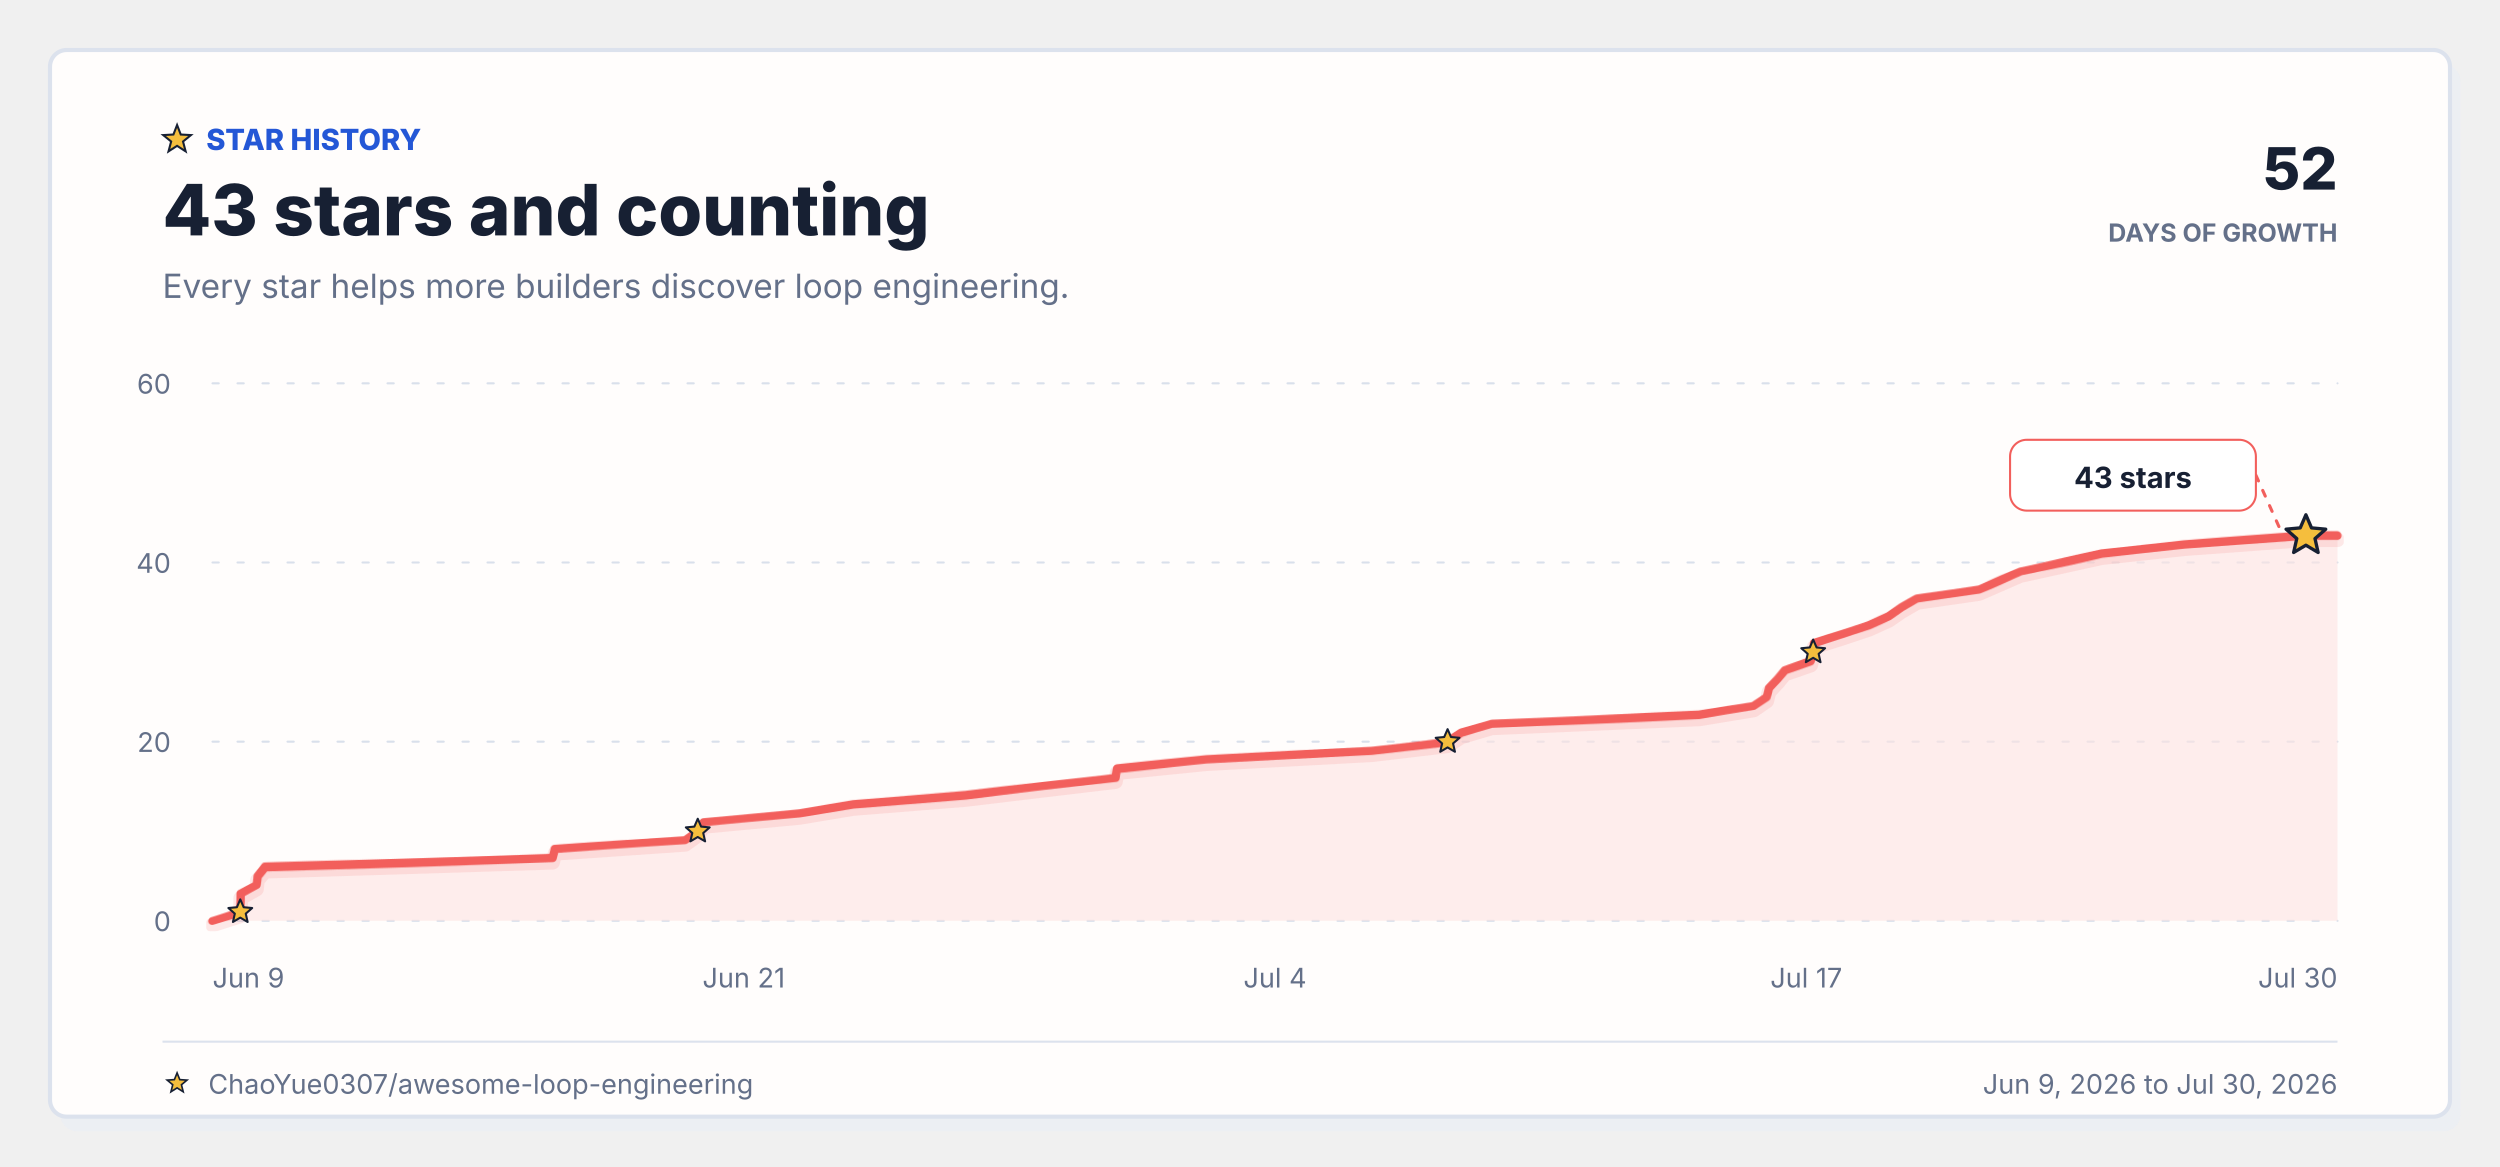
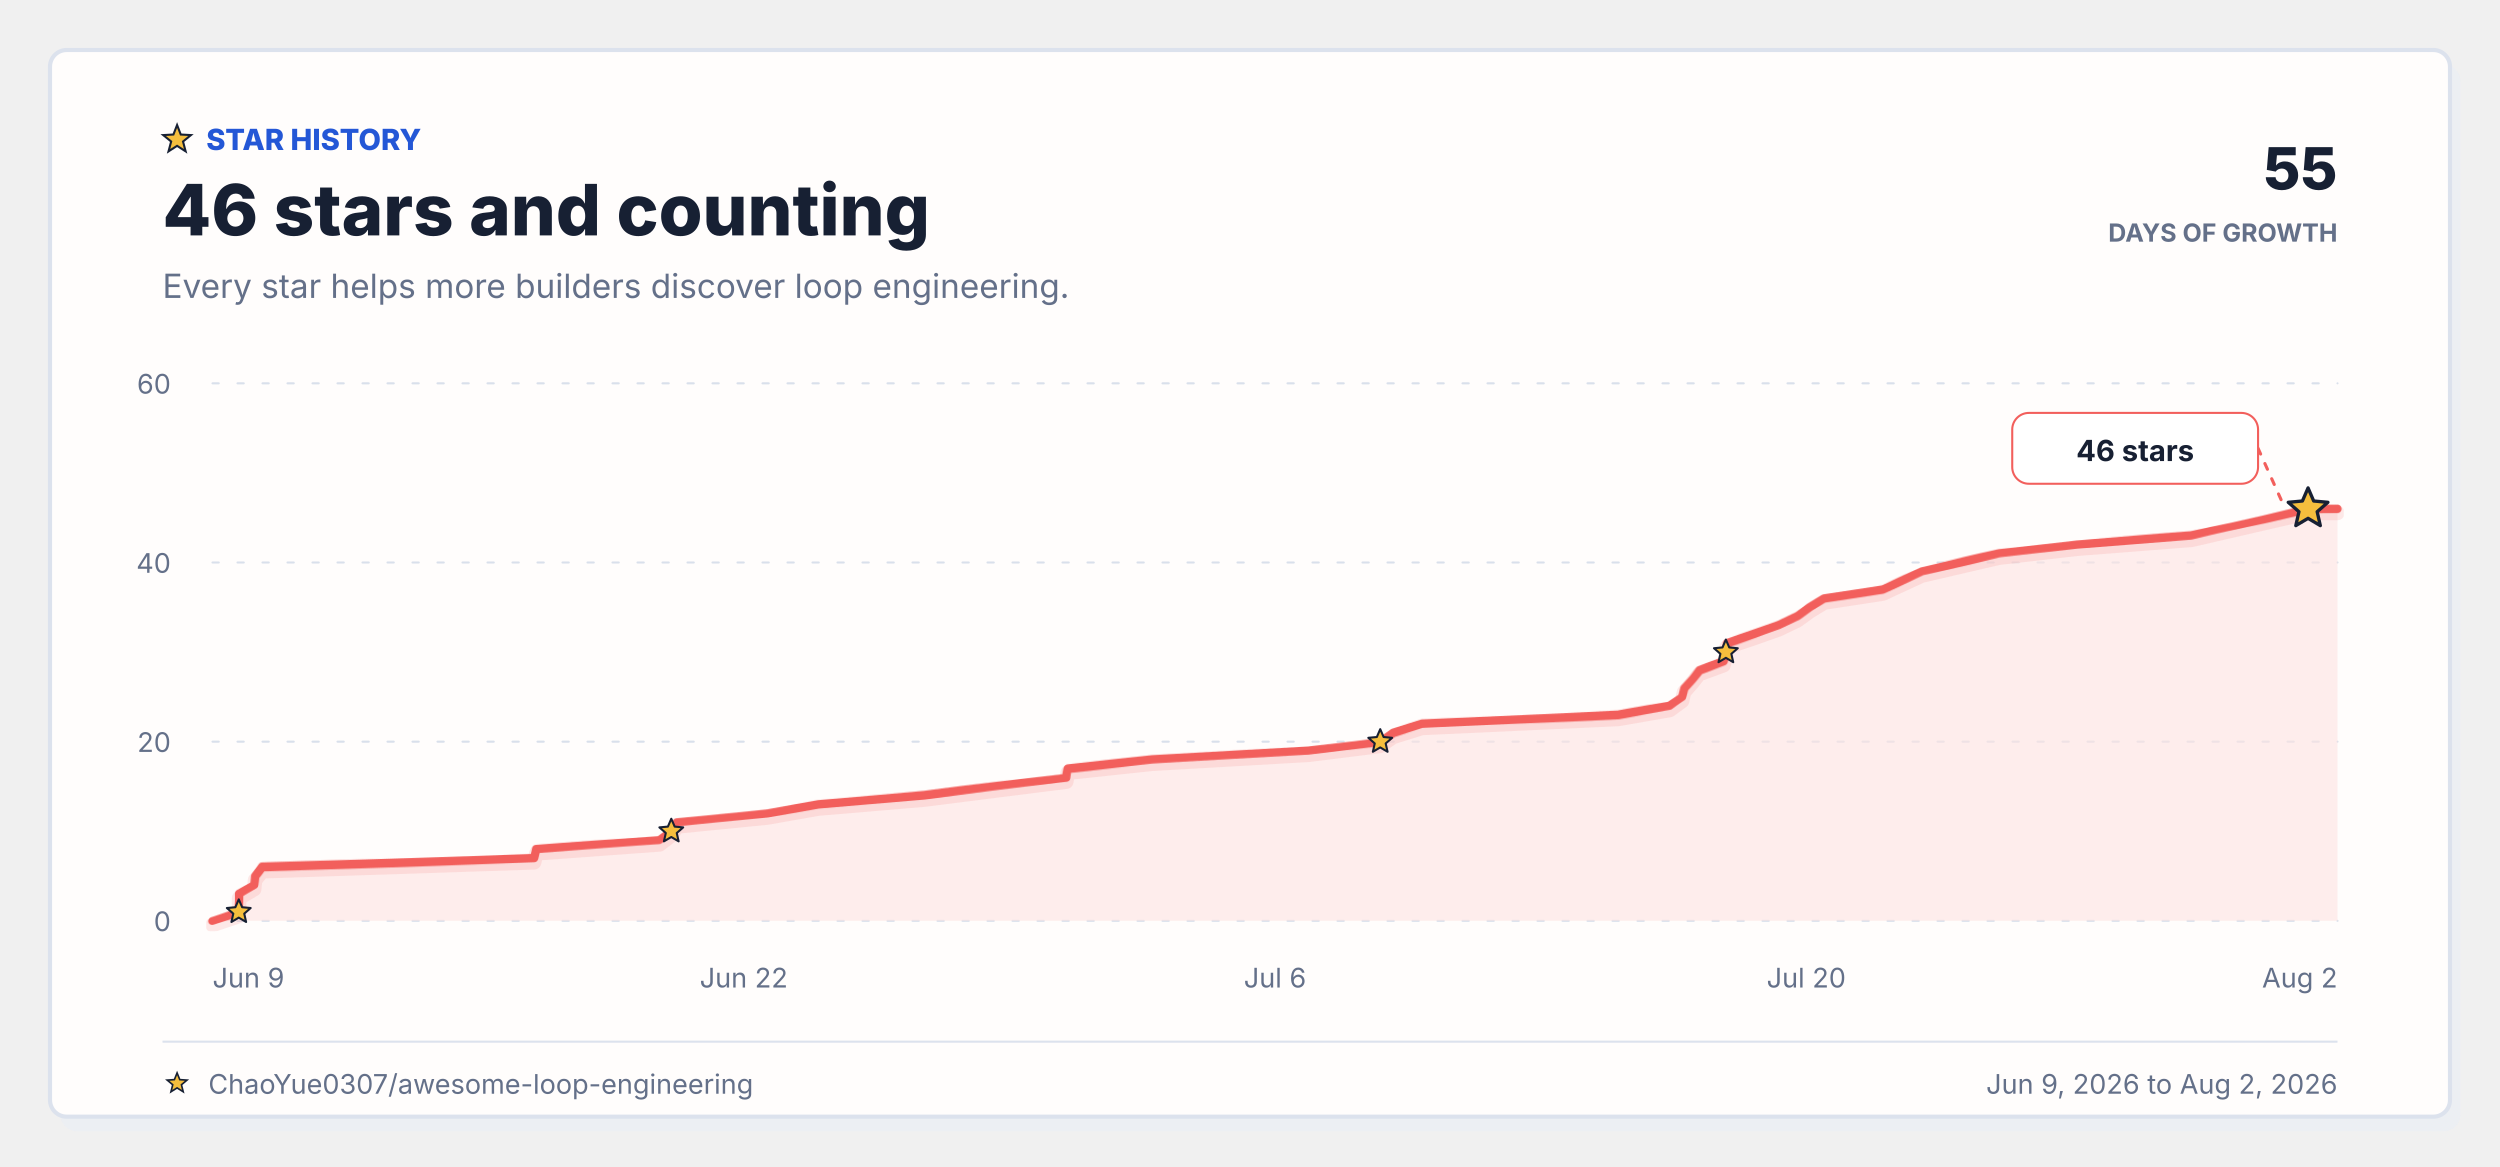
<svg xmlns="http://www.w3.org/2000/svg" width="1200" height="560" viewBox="0 0 1200 560" role="img" aria-labelledby="title desc">
  <style>
    text { font-family: ui-rounded, 'SF Pro Rounded', 'Nunito Sans', -apple-system, BlinkMacSystemFont, 'Segoe UI', sans-serif; letter-spacing: 0; }
  </style>
  <defs>
    <filter id="rough-line" x="-3%" y="-6%" width="106%" height="112%">
      <feTurbulence type="fractalNoise" baseFrequency="0.008 0.12" numOctaves="1" seed="17" result="noise" />
      <feDisplacementMap in="SourceGraphic" in2="noise" scale="1.2" xChannelSelector="R" yChannelSelector="G" />
    </filter>
    <clipPath id="plot-clip">
      <rect x="99" y="179" width="1026" height="268" />
    </clipPath>
  </defs>
  <rect x="29" y="31" width="1152" height="512" rx="8" fill="#E9EDF5" opacity="0.58" />
  <rect x="24" y="24" width="1152" height="512" rx="8" fill="#FFFDFC" stroke="#DCE2ED" stroke-width="2" />
  <path d="M 85 60 L 86.76 64.57 L 91.66 64.84 L 87.85 67.93 L 89.11 72.66 L 85 70 L 80.89 72.66 L 82.15 67.93 L 78.34 64.84 L 83.24 64.57 Z" fill="#F5BE3D" stroke="#172033" stroke-width="1" />
  <text x="99" y="72" fill="#2457D6" font-size="14" font-weight="800">STAR HISTORY</text>
-   <text x="78" y="113" fill="#172033" font-size="34" font-weight="760">43 stars and counting</text>
+   <text x="78" y="113" fill="#172033" font-size="34" font-weight="760">46 stars and counting</text>
  <text x="78" y="143" fill="#647089" font-size="16">Every star helps more builders discover loop engineering.</text>
-   <text x="1122" y="91" fill="#172033" font-size="28" font-weight="760" text-anchor="end">52</text>
+   <text x="1122" y="91" fill="#172033" font-size="28" font-weight="760" text-anchor="end">55</text>
  <text x="1122" y="116" fill="#647089" font-size="12" font-weight="750" text-anchor="end">DAYS OF GROWTH</text>
  <line x1="102" y1="442" x2="1122" y2="442" stroke="#D9E0EB" stroke-width="1" stroke-dasharray="3 9" stroke-linecap="round" />
  <text x="82" y="446.94" fill="#647089" font-size="13" text-anchor="end">0</text>
  <line x1="102" y1="356" x2="1122" y2="356" stroke="#D9E0EB" stroke-width="1" stroke-dasharray="3 9" stroke-linecap="round" />
  <text x="82" y="360.94" fill="#647089" font-size="13" text-anchor="end">20</text>
  <line x1="102" y1="270" x2="1122" y2="270" stroke="#D9E0EB" stroke-width="1" stroke-dasharray="3 9" stroke-linecap="round" />
  <text x="82" y="274.94" fill="#647089" font-size="13" text-anchor="end">40</text>
  <line x1="102" y1="184" x2="1122" y2="184" stroke="#D9E0EB" stroke-width="1" stroke-dasharray="3 9" stroke-linecap="round" />
  <text x="82" y="188.94" fill="#647089" font-size="13" text-anchor="end">60</text>
  <text x="102" y="474" fill="#647089" font-size="13" text-anchor="start">Jun 9</text>
-   <text x="357" y="474" fill="#647089" font-size="13" text-anchor="middle">Jun 21</text>
-   <text x="612" y="474" fill="#647089" font-size="13" text-anchor="middle">Jul 4</text>
-   <text x="867" y="474" fill="#647089" font-size="13" text-anchor="middle">Jul 17</text>
-   <text x="1122" y="474" fill="#647089" font-size="13" text-anchor="end">Jul 30</text>
+   <text x="357" y="474" fill="#647089" font-size="13" text-anchor="middle">Jun 22</text>
+   <text x="612" y="474" fill="#647089" font-size="13" text-anchor="middle">Jul 6</text>
+   <text x="867" y="474" fill="#647089" font-size="13" text-anchor="middle">Jul 20</text>
+   <text x="1122" y="474" fill="#647089" font-size="13" text-anchor="end">Aug 2</text>
  <g clip-path="url(#plot-clip)">
-     <path d="M 102 442 L 115.33 437.7 L 115.49 433.4 L 115.52 429.1 L 123.14 424.8 L 123.59 420.5 L 127.26 416.2 L 265.27 411.9 L 266.43 407.6 L 328.99 403.3 L 334.92 399 L 337.83 394.7 L 383.79 390.4 L 409.55 386.1 L 463.37 381.8 L 499.22 377.5 L 535.44 373.2 L 536.2 368.9 L 579.07 364.6 L 658.38 360.3 L 694.84 356 L 701.45 351.7 L 716.05 347.4 L 815.57 343.1 L 841.83 338.8 L 848.07 334.5 L 849.09 330.2 L 853.11 325.9 L 856.69 321.6 L 869.13 317.3 L 870.33 313 L 870.69 308.7 L 884.25 304.4 L 897.11 300.1 L 906.61 295.8 L 912.86 291.5 L 920.32 287.2 L 950.03 282.9 L 969.71 274.3 L 1008.81 265.7 L 1048.52 261.4 L 1106.83 257.1 L 1122 257.1 V 442 H 102 Z" fill="#FDE3E1" opacity="0.6" />
-     <path d="M 102 442 L 115.33 437.7 L 115.49 433.4 L 115.52 429.1 L 123.14 424.8 L 123.59 420.5 L 127.26 416.2 L 265.27 411.9 L 266.43 407.6 L 328.99 403.3 L 334.92 399 L 337.83 394.7 L 383.79 390.4 L 409.55 386.1 L 463.37 381.8 L 499.22 377.5 L 535.44 373.2 L 536.2 368.9 L 579.07 364.6 L 658.38 360.3 L 694.84 356 L 701.45 351.7 L 716.05 347.4 L 815.57 343.1 L 841.83 338.8 L 848.07 334.5 L 849.09 330.2 L 853.11 325.9 L 856.69 321.6 L 869.13 317.3 L 870.33 313 L 870.69 308.7 L 884.25 304.4 L 897.11 300.1 L 906.61 295.8 L 912.86 291.5 L 920.32 287.2 L 950.03 282.9 L 969.71 274.3 L 1008.81 265.7 L 1048.52 261.4 L 1106.83 257.1 L 1122 257.1" fill="none" stroke="#F25F5C" stroke-width="7" stroke-linejoin="round" stroke-linecap="round" opacity="0.13" transform="translate(0 2)" />
-     <path d="M 102 442 L 115.33 437.7 L 115.49 433.4 L 115.52 429.1 L 123.14 424.8 L 123.59 420.5 L 127.26 416.2 L 265.27 411.9 L 266.43 407.6 L 328.99 403.3 L 334.92 399 L 337.83 394.7 L 383.79 390.4 L 409.55 386.1 L 463.37 381.8 L 499.22 377.5 L 535.44 373.2 L 536.2 368.9 L 579.07 364.6 L 658.38 360.3 L 694.84 356 L 701.45 351.7 L 716.05 347.4 L 815.57 343.1 L 841.83 338.8 L 848.07 334.5 L 849.09 330.2 L 853.11 325.9 L 856.69 321.6 L 869.13 317.3 L 870.33 313 L 870.69 308.7 L 884.25 304.4 L 897.11 300.1 L 906.61 295.8 L 912.86 291.5 L 920.32 287.2 L 950.03 282.9 L 969.71 274.3 L 1008.81 265.7 L 1048.52 261.4 L 1106.83 257.1 L 1122 257.1" fill="none" stroke="#F25F5C" stroke-width="4" stroke-linejoin="round" stroke-linecap="round" filter="url(#rough-line)" />
+     <path d="M 102 442 L 114.61 437.7 L 114.75 433.4 L 114.78 429.1 L 121.99 424.8 L 122.41 420.5 L 125.88 416.2 L 256.37 411.9 L 257.46 407.6 L 316.61 403.3 L 322.22 399 L 324.97 394.7 L 368.42 390.4 L 392.78 386.1 L 443.65 381.8 L 477.56 377.5 L 511.8 373.2 L 512.52 368.9 L 553.05 364.6 L 628.03 360.3 L 662.51 356 L 668.75 351.7 L 682.55 347.4 L 776.65 343.1 L 801.48 338.8 L 807.38 334.5 L 808.34 330.2 L 812.14 325.9 L 815.52 321.6 L 827.28 317.3 L 828.42 313 L 828.76 308.7 L 841.58 304.4 L 853.74 300.1 L 862.72 295.8 L 868.63 291.5 L 875.68 287.2 L 903.78 282.9 L 922.38 274.3 L 959.35 265.7 L 996.89 261.4 L 1052.02 257.1 L 1107.87 244.2 L 1122 244.2 V 442 H 102 Z" fill="#FDE3E1" opacity="0.6" />
+     <path d="M 102 442 L 114.61 437.7 L 114.75 433.4 L 114.78 429.1 L 121.99 424.8 L 122.41 420.5 L 125.88 416.2 L 256.37 411.9 L 257.46 407.6 L 316.61 403.3 L 322.22 399 L 324.97 394.7 L 368.42 390.4 L 392.78 386.1 L 443.65 381.8 L 477.56 377.5 L 511.8 373.2 L 512.52 368.9 L 553.05 364.6 L 628.03 360.3 L 662.51 356 L 668.75 351.7 L 682.55 347.4 L 776.65 343.1 L 801.48 338.8 L 807.38 334.5 L 808.34 330.2 L 812.14 325.9 L 815.52 321.6 L 827.28 317.3 L 828.42 313 L 828.76 308.7 L 841.58 304.4 L 853.74 300.1 L 862.72 295.8 L 868.63 291.5 L 875.68 287.2 L 903.78 282.9 L 922.38 274.3 L 959.35 265.7 L 996.89 261.4 L 1052.02 257.1 L 1107.87 244.2 L 1122 244.2" fill="none" stroke="#F25F5C" stroke-width="7" stroke-linejoin="round" stroke-linecap="round" opacity="0.13" transform="translate(0 2)" />
+     <path d="M 102 442 L 114.61 437.7 L 114.75 433.4 L 114.78 429.1 L 121.99 424.8 L 122.41 420.5 L 125.88 416.2 L 256.37 411.9 L 257.46 407.6 L 316.61 403.3 L 322.22 399 L 324.97 394.7 L 368.42 390.4 L 392.78 386.1 L 443.65 381.8 L 477.56 377.5 L 511.8 373.2 L 512.52 368.9 L 553.05 364.6 L 628.03 360.3 L 662.51 356 L 668.75 351.7 L 682.55 347.4 L 776.65 343.1 L 801.48 338.8 L 807.38 334.5 L 808.34 330.2 L 812.14 325.9 L 815.52 321.6 L 827.28 317.3 L 828.42 313 L 828.76 308.7 L 841.58 304.4 L 853.74 300.1 L 862.72 295.8 L 868.63 291.5 L 875.68 287.2 L 903.78 282.9 L 922.38 274.3 L 959.35 265.7 L 996.89 261.4 L 1052.02 257.1 L 1107.87 244.2 L 1122 244.2" fill="none" stroke="#F25F5C" stroke-width="4" stroke-linejoin="round" stroke-linecap="round" filter="url(#rough-line)" />
  </g>
-   <path d="M 115.33 431.7 L 116.96 435.47 L 121.04 435.85 L 117.96 438.55 L 118.86 442.55 L 115.33 440.46 L 111.81 442.55 L 112.71 438.55 L 109.63 435.85 L 113.71 435.47 Z" fill="#F5BE3D" stroke="#172033" stroke-width="1" stroke-linejoin="round" />
-   <path d="M 334.92 393 L 336.54 396.77 L 340.63 397.15 L 337.55 399.85 L 338.45 403.85 L 334.92 401.76 L 331.39 403.85 L 332.3 399.85 L 329.21 397.15 L 333.3 396.77 Z" fill="#F5BE3D" stroke="#172033" stroke-width="1" stroke-linejoin="round" />
-   <path d="M 694.84 350 L 696.47 353.77 L 700.55 354.15 L 697.47 356.85 L 698.37 360.85 L 694.84 358.76 L 691.32 360.85 L 692.22 356.85 L 689.14 354.15 L 693.22 353.77 Z" fill="#F5BE3D" stroke="#172033" stroke-width="1" stroke-linejoin="round" />
-   <path d="M 870.33 307 L 871.95 310.77 L 876.03 311.15 L 872.95 313.85 L 873.85 317.85 L 870.33 315.76 L 866.8 317.85 L 867.7 313.85 L 864.62 311.15 L 868.71 310.77 Z" fill="#F5BE3D" stroke="#172033" stroke-width="1" stroke-linejoin="round" />
-   <path d="M 1106.83 247.1 L 1109.53 253.38 L 1116.34 254.01 L 1111.2 258.52 L 1112.7 265.19 L 1106.83 261.7 L 1100.95 265.19 L 1102.45 258.52 L 1097.32 254.01 L 1104.12 253.38 Z" fill="#F5BE3D" stroke="#172033" stroke-width="1.6" stroke-linejoin="round" />
-   <path d="M 1082.83 228.1 L 1095.83 257.1" fill="none" stroke="#F25F5C" stroke-width="1.5" stroke-dasharray="3 5" stroke-linecap="round" />
-   <rect x="964.83" y="211.1" width="118" height="34" rx="8" fill="#FFFFFF" stroke="#F25F5C" />
-   <text x="1023.83" y="234.22" fill="#172033" font-size="14" font-weight="700" text-anchor="middle">43 stars</text>
+   <path d="M 114.61 431.7 L 116.23 435.47 L 120.31 435.85 L 117.23 438.55 L 118.13 442.55 L 114.61 440.46 L 111.08 442.55 L 111.98 438.55 L 108.9 435.85 L 112.98 435.47 Z" fill="#F5BE3D" stroke="#172033" stroke-width="1" stroke-linejoin="round" />
+   <path d="M 322.22 393 L 323.84 396.77 L 327.92 397.15 L 324.84 399.85 L 325.74 403.85 L 322.22 401.76 L 318.69 403.85 L 319.59 399.85 L 316.51 397.15 L 320.59 396.77 Z" fill="#F5BE3D" stroke="#172033" stroke-width="1" stroke-linejoin="round" />
+   <path d="M 662.51 350 L 664.13 353.77 L 668.21 354.15 L 665.13 356.85 L 666.03 360.85 L 662.51 358.76 L 658.98 360.85 L 659.88 356.85 L 656.8 354.15 L 660.88 353.77 Z" fill="#F5BE3D" stroke="#172033" stroke-width="1" stroke-linejoin="round" />
+   <path d="M 828.42 307 L 830.04 310.77 L 834.13 311.15 L 831.04 313.85 L 831.95 317.85 L 828.42 315.76 L 824.89 317.85 L 825.79 313.85 L 822.71 311.15 L 826.8 310.77 Z" fill="#F5BE3D" stroke="#172033" stroke-width="1" stroke-linejoin="round" />
+   <path d="M 1107.87 234.2 L 1110.57 240.48 L 1117.38 241.11 L 1112.24 245.62 L 1113.75 252.29 L 1107.87 248.8 L 1101.99 252.29 L 1103.49 245.62 L 1098.36 241.11 L 1105.16 240.48 Z" fill="#F5BE3D" stroke="#172033" stroke-width="1.6" stroke-linejoin="round" />
+   <path d="M 1083.87 215.2 L 1096.87 244.2" fill="none" stroke="#F25F5C" stroke-width="1.5" stroke-dasharray="3 5" stroke-linecap="round" />
+   <rect x="965.87" y="198.2" width="118" height="34" rx="8" fill="#FFFFFF" stroke="#F25F5C" />
+   <text x="1024.87" y="221.32" fill="#172033" font-size="14" font-weight="700" text-anchor="middle">46 stars</text>
  <line x1="78" y1="500" x2="1122" y2="500" stroke="#DCE2ED" />
  <path d="M 85 515 L 86.29 518.22 L 89.76 518.45 L 87.09 520.68 L 87.94 524.05 L 85 522.2 L 82.06 524.05 L 82.91 520.68 L 80.24 518.45 L 83.71 518.22 Z" fill="#F5BE3D" stroke="#172033" stroke-width="0.8" />
  <text x="100" y="525" fill="#647089" font-size="13">ChaoYue0307/awesome-loop-engineering</text>
-   <text x="1122" y="525" fill="#647089" font-size="13" text-anchor="end">Jun 9, 2026 to Jul 30, 2026</text>
+   <text x="1122" y="525" fill="#647089" font-size="13" text-anchor="end">Jun 9, 2026 to Aug 2, 2026</text>
</svg>
